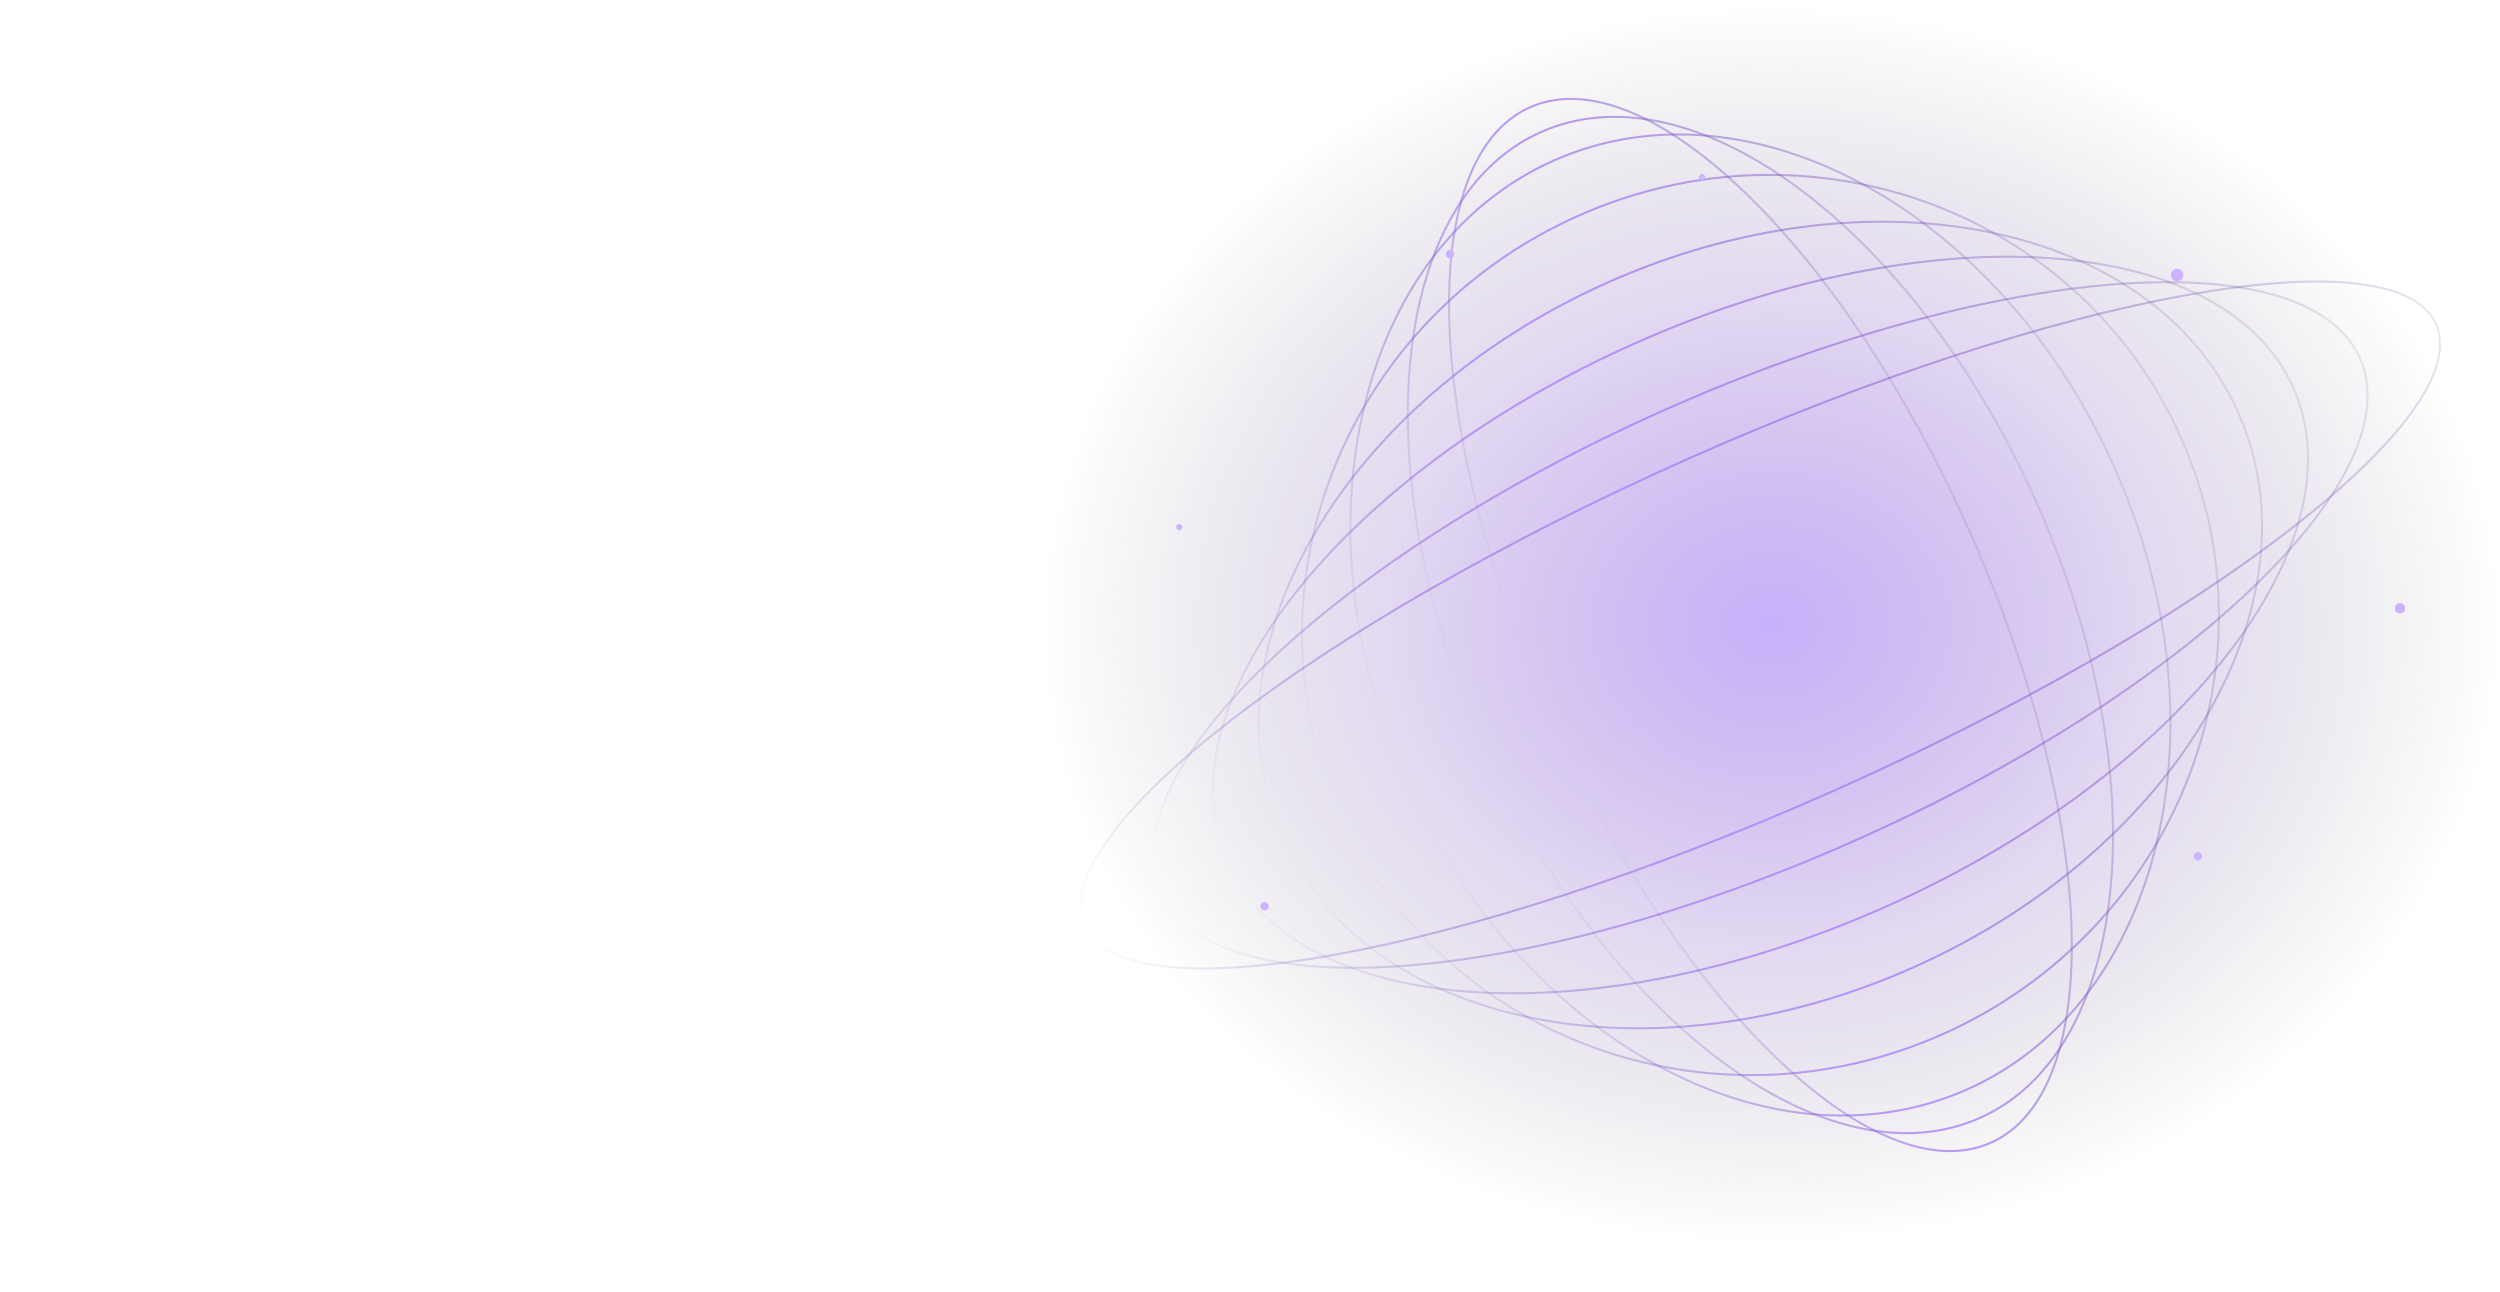
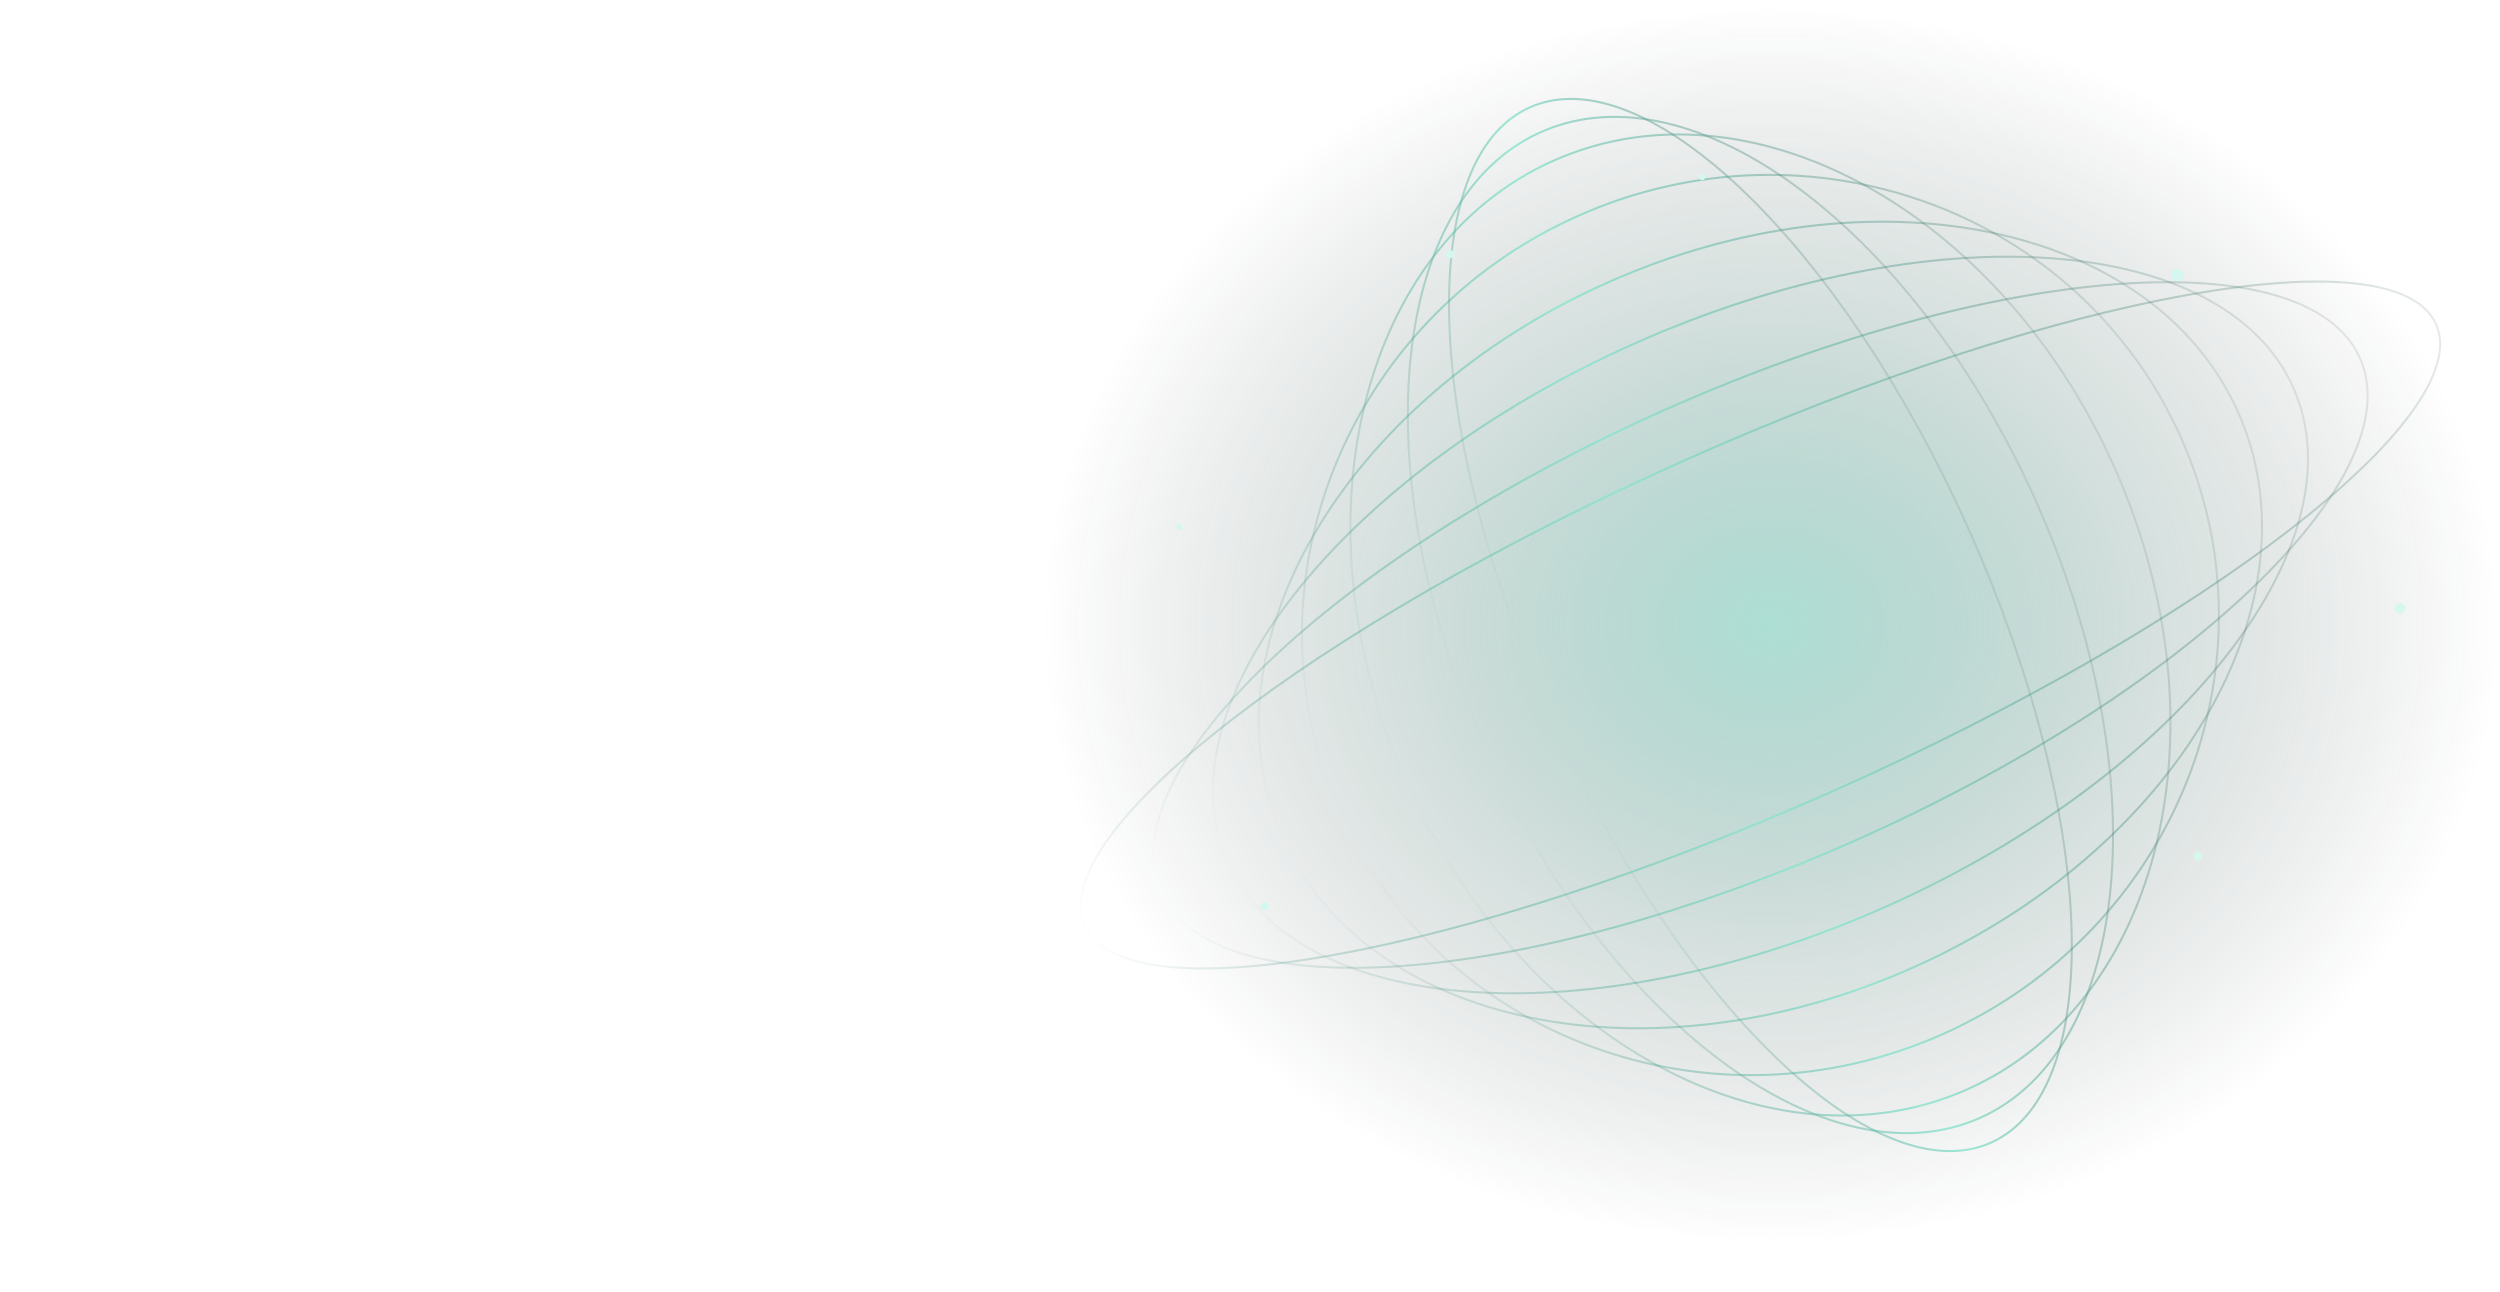
<svg xmlns="http://www.w3.org/2000/svg" viewBox="0 0 1200 620" fill="none">
  <defs>
    <radialGradient id="halo">
-       <stop stop-color="#8b5cf6" stop-opacity=".48" />
-       <stop offset=".53" stop-color="#6938ba" stop-opacity=".19" />
-       <stop offset="1" stop-color="#110d19" stop-opacity="0" />
+       <stop stop-color="#54bca7" stop-opacity=".48" />
+       <stop offset=".53" stop-color="#276154" stop-opacity=".19" />
+       <stop offset="1" stop-color="#0c1010" stop-opacity="0" />
    </radialGradient>
    <linearGradient id="line">
-       <stop stop-color="#603ca8" stop-opacity="0" />
-       <stop offset=".45" stop-color="#ac86ff" stop-opacity=".84" />
-       <stop offset="1" stop-color="#593291" stop-opacity=".12" />
+       <stop stop-color="#2b7465" stop-opacity="0" />
+       <stop offset=".45" stop-color="#8ce4cf" stop-opacity=".84" />
+       <stop offset="1" stop-color="#335d55" stop-opacity=".12" />
    </linearGradient>
  </defs>
  <ellipse cx="850" cy="300" rx="350" ry="295" fill="url(#halo)" />
  <g transform="translate(845 300) rotate(-24)" stroke="url(#line)">
    <ellipse rx="355" ry="87" />
    <ellipse rx="315" ry="113" />
    <ellipse rx="280" ry="148" />
    <ellipse rx="251" ry="180" />
    <ellipse rx="221" ry="215" />
    <ellipse rx="186" ry="244" />
    <ellipse rx="145" ry="259" />
    <ellipse rx="110" ry="272" />
  </g>
-   <g fill="#cdb2ff">
+   <g fill="#d4f7ef">
    <circle cx="1045" cy="132" r="3" />
    <circle cx="607" cy="435" r="2" />
    <circle cx="1055" cy="411" r="2" />
    <circle cx="696" cy="122" r="2" />
    <circle cx="1152" cy="292" r="2.5" />
    <circle cx="817" cy="85" r="1.5" />
    <circle cx="566" cy="253" r="1.5" />
  </g>
</svg>
